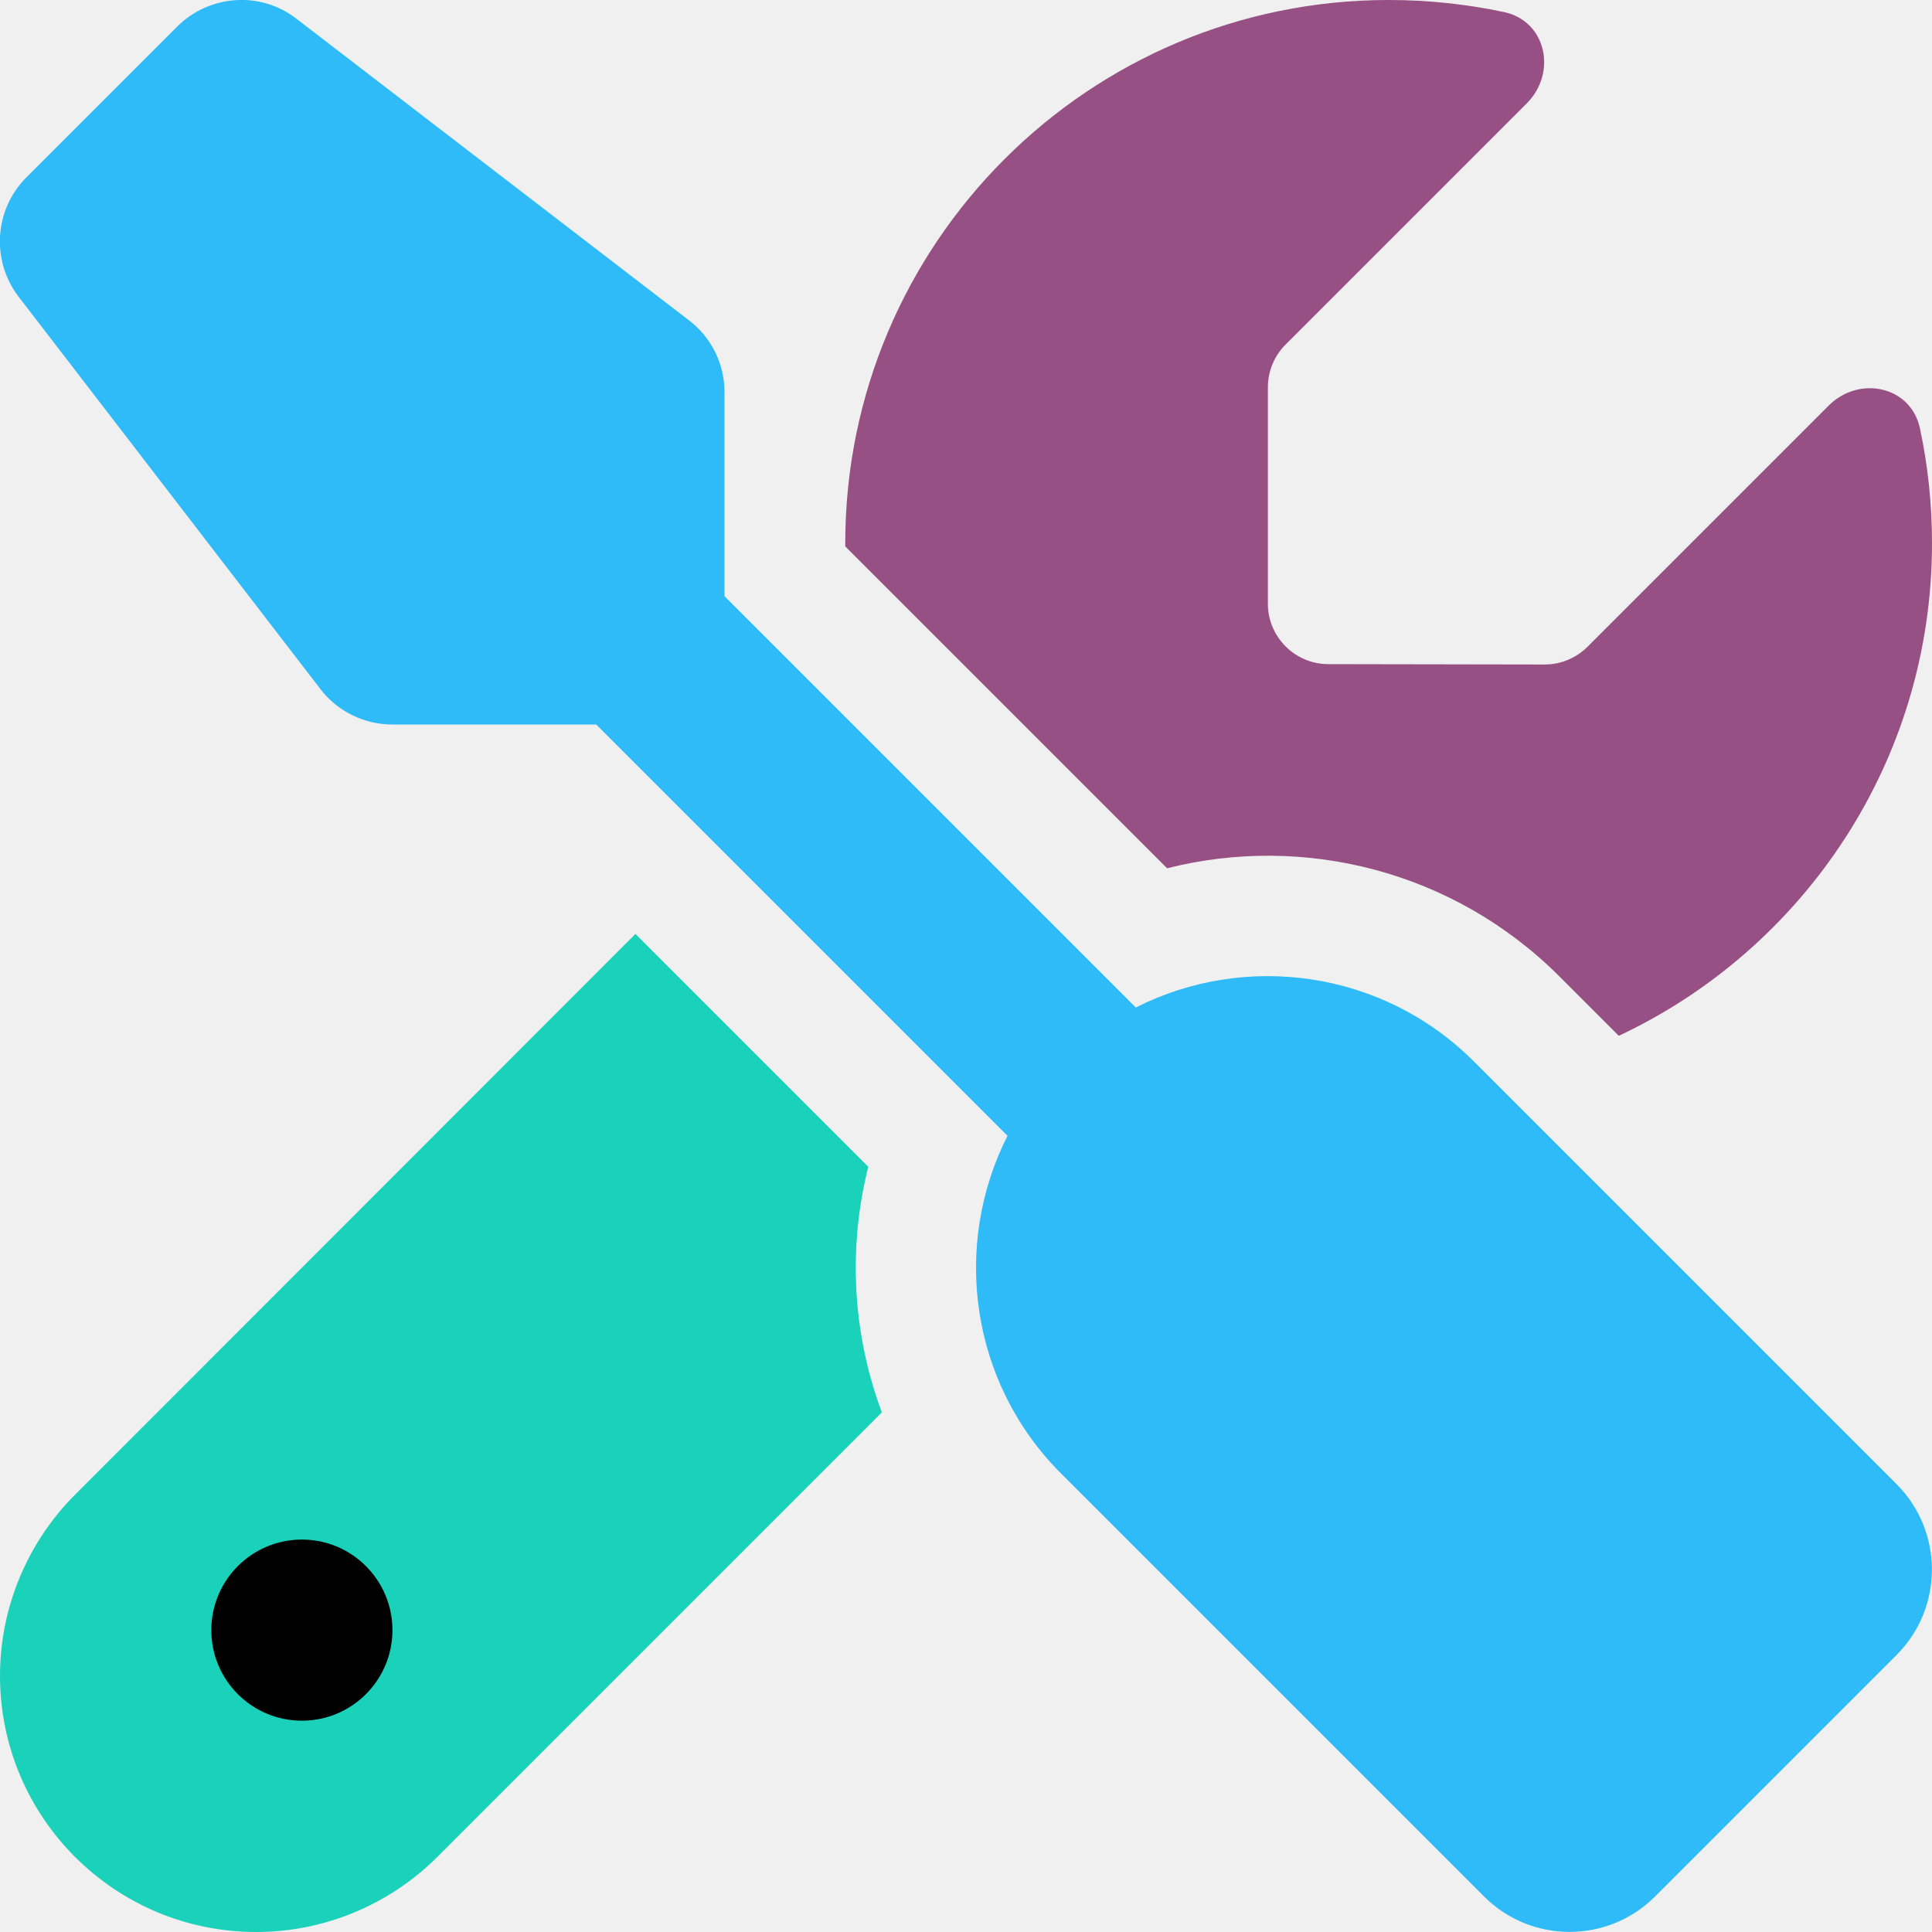
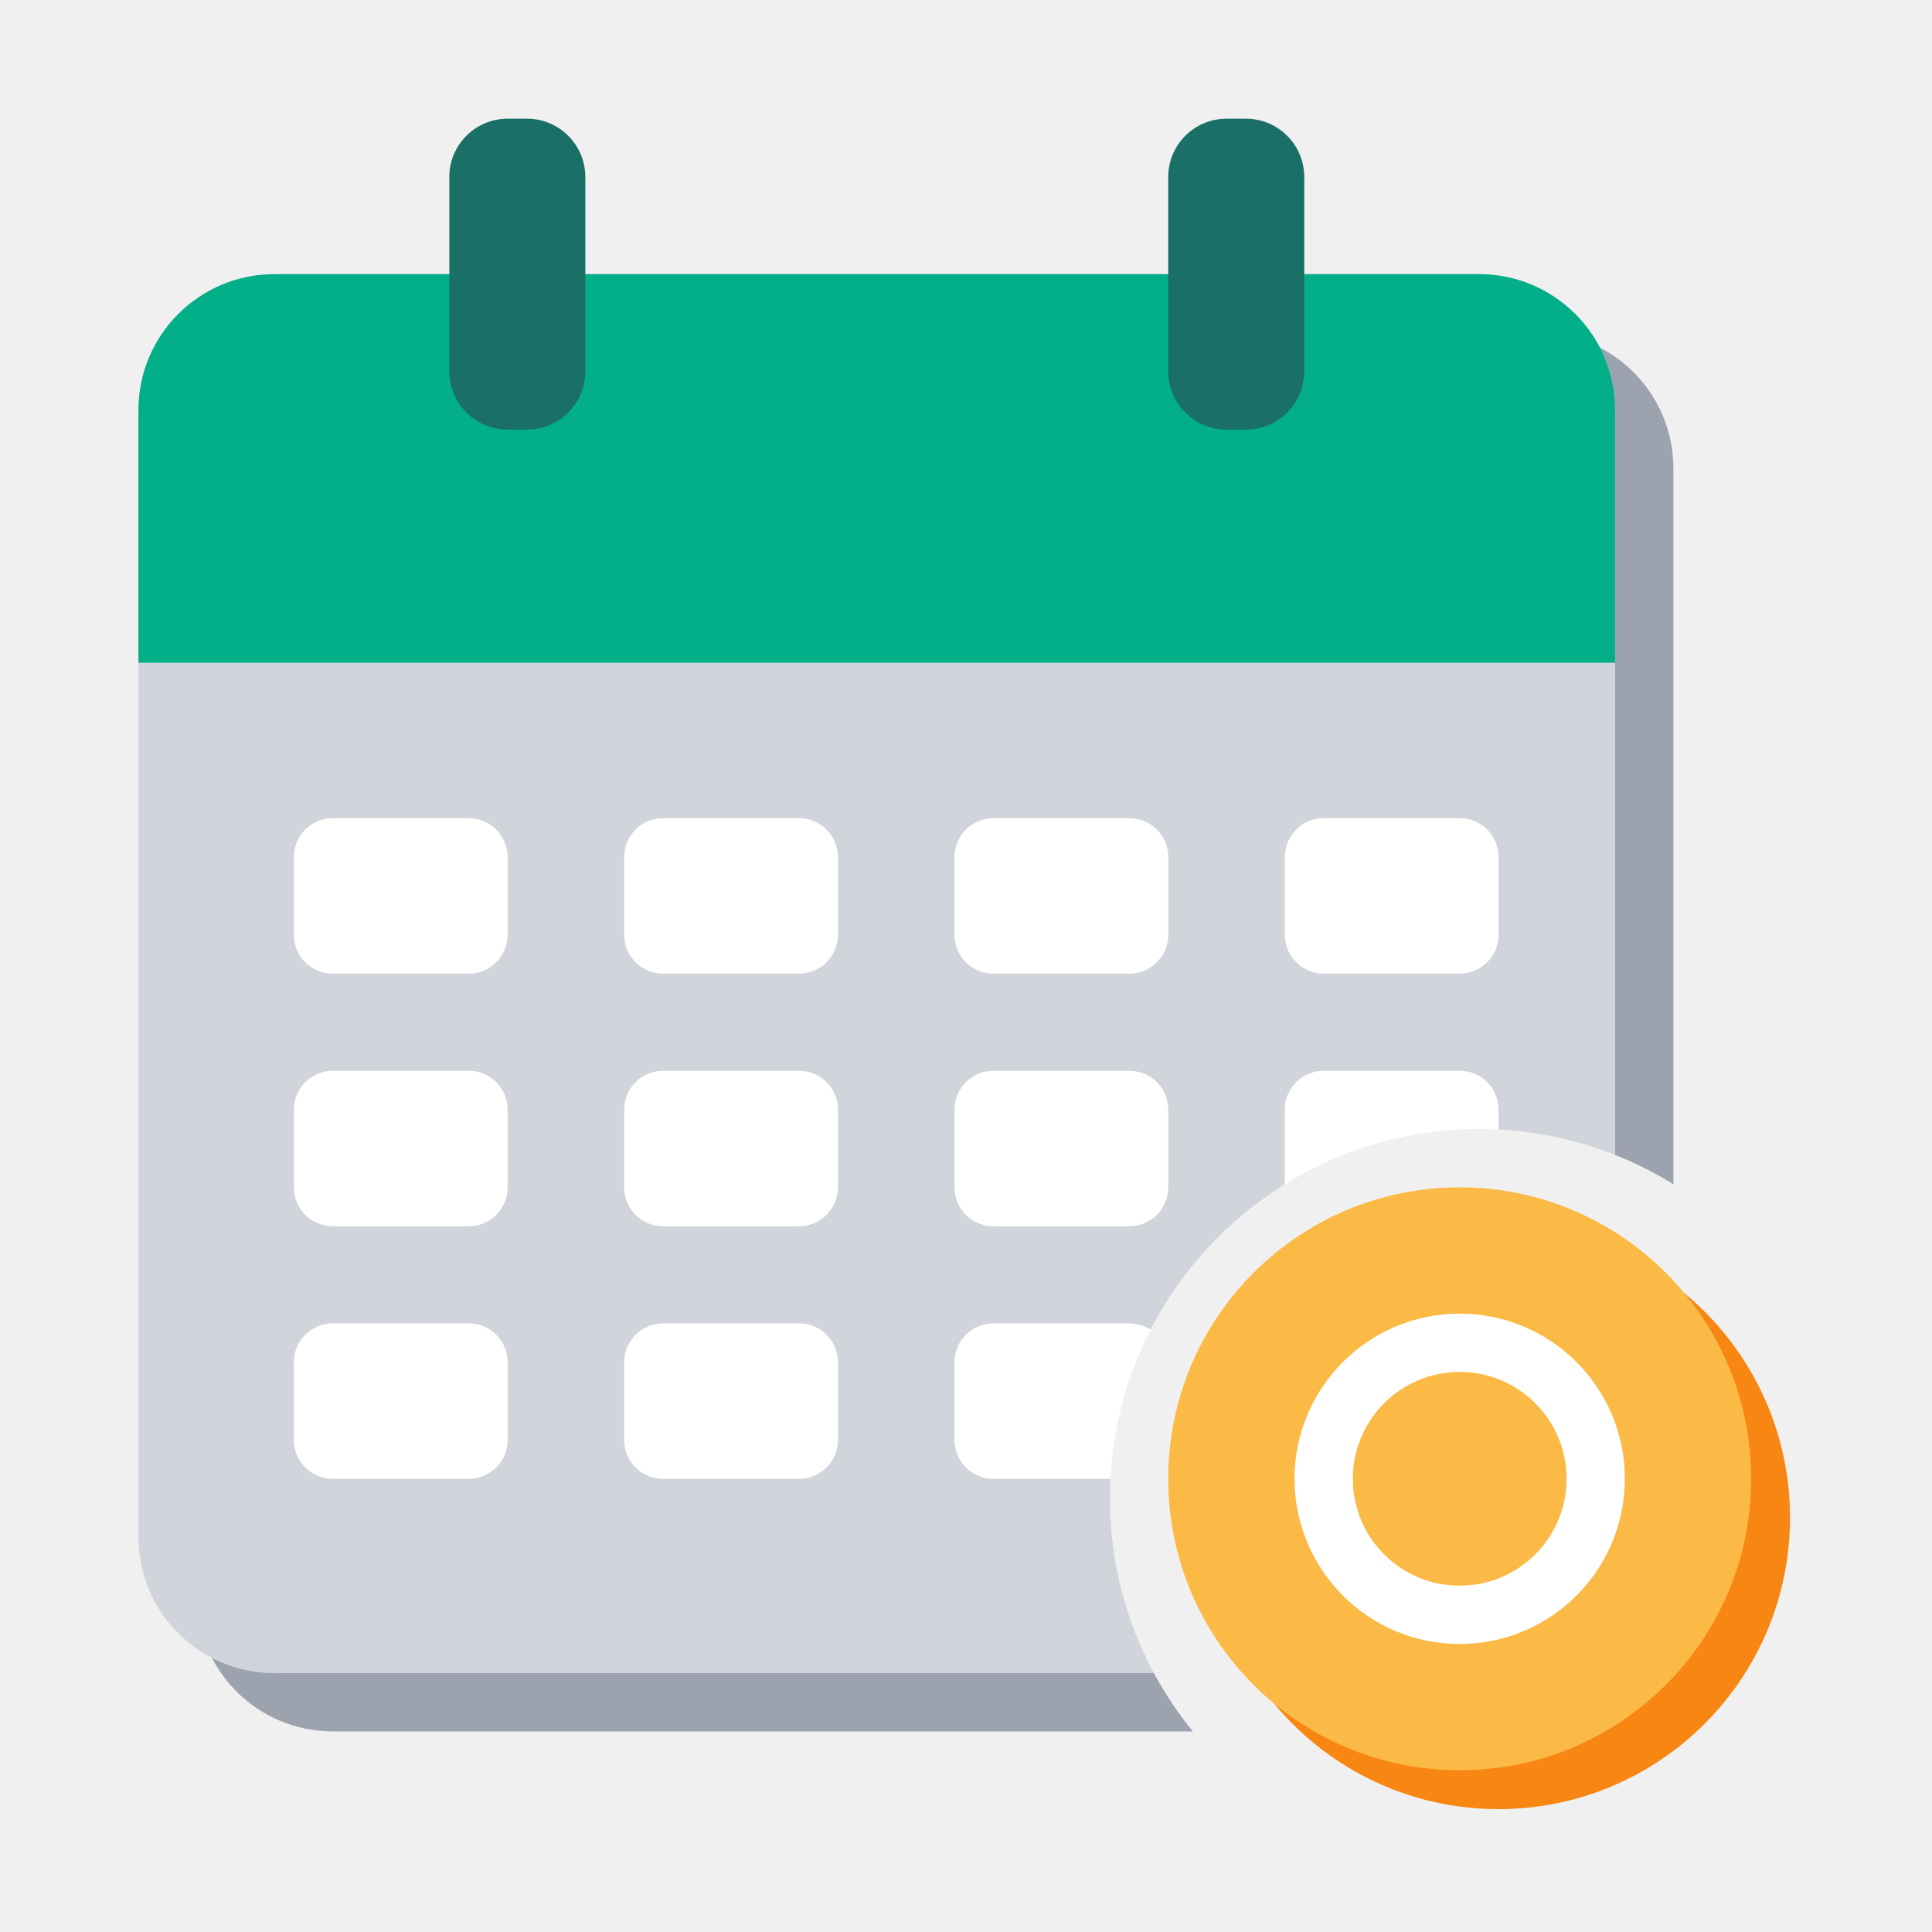
- <svg xmlns="http://www.w3.org/2000/svg" width="255" height="255" viewBox="0 0 512 512">
-   <path fill="#2ebbf8" d="M78.6 5C69.1-2.4 55.6-1.5 47 7L7 47c-8.5 8.5-9.4 22-2.1 31.6l80 104c4.5 5.9 11.6 9.4 19 9.4l54.1 0 109 109c-14.7 29-10 65.4 14.3 89.6l112 112c12.5 12.5 32.8 12.5 45.3 0l64-64c12.5-12.5 12.5-32.8 0-45.3l-112-112c-24.2-24.2-60.6-29-89.6-14.3l-109-109 0-54.1c0-7.5-3.5-14.5-9.4-19L78.6 5z" />
-   <path fill="#1ad1ba" d="M19.9 396.1C7.2 408.8 0 426.1 0 444.1C0 481.6 30.4 512 67.9 512c18 0 35.3-7.2 48-19.9L233.7 374.3c-7.8-20.9-9-43.6-3.6-65.1l-61.7-61.7L19.9 396.1z" />
-   <path fill="#975083" d="M512 144c0-10.5-1.1-20.7-3.2-30.5c-2.4-11.2-16.1-14.1-24.2-6l-63.9 63.9c-3 3-7.1 4.7-11.3 4.7L352 176c-8.8 0-16-7.2-16-16l0-57.4c0-4.2 1.7-8.3 4.7-11.3l63.9-63.9c8.1-8.1 5.2-21.8-6-24.2C388.7 1.1 378.5 0 368 0C288.5 0 224 64.5 224 144l0 .8 85.3 85.3c36-9.1 75.8 .5 104 28.7L429 274.5c49-23 83-72.8 83-130.5z" />
-   <path d="M56 432a24 24 0 1 1 48 0 24 24 0 1 1 -48 0z" />
+ <svg xmlns="http://www.w3.org/2000/svg" width="256" height="256" viewBox="0 0 100 100">
+   <g transform="translate(-0.88,0.11) scale(1.0057)">
+     <defs>
+       <mask id="cut" maskUnits="userSpaceOnUse" x="-20" y="-20" width="140" height="140">
+         <rect x="-20" y="-20" width="140" height="140" fill="#fff" />
+         <circle cx="77" cy="77" r="19" fill="#000" />
+       </mask>
+     </defs>
+     <g mask="url(#cut)">
+       <g transform="translate(3,3)" fill="#9CA3AF">
+         <rect x="8" y="14" width="76" height="72" rx="7" />
+       </g>
+       <g fill="#D1D5DB">
+         <rect x="8" y="14" width="76" height="72" rx="7" />
+       </g>
+       <path d="M8,21 a7,7 0 0 1 7,-7 h62 a7,7 0 0 1 7,7 v13 h-76z" fill="#03AF89" />
+       <g fill="#1A6F66">
+         <rect x="24" y="6" width="7" height="16" rx="3" />
+         <rect x="61" y="6" width="7" height="16" rx="3" />
+       </g>
+       <rect x="16" y="42" width="11" height="8" rx="2" fill="#FFFFFF" />
+       <rect x="33" y="42" width="11" height="8" rx="2" fill="#FFFFFF" />
+       <rect x="50" y="42" width="11" height="8" rx="2" fill="#FFFFFF" />
+       <rect x="67" y="42" width="11" height="8" rx="2" fill="#FFFFFF" />
+       <rect x="16" y="55" width="11" height="8" rx="2" fill="#FFFFFF" />
+       <rect x="33" y="55" width="11" height="8" rx="2" fill="#FFFFFF" />
+       <rect x="50" y="55" width="11" height="8" rx="2" fill="#FFFFFF" />
+       <rect x="67" y="55" width="11" height="8" rx="2" fill="#FFFFFF" />
+       <rect x="16" y="68" width="11" height="8" rx="2" fill="#FFFFFF" />
+       <rect x="33" y="68" width="11" height="8" rx="2" fill="#FFFFFF" />
+       <rect x="50" y="68" width="11" height="8" rx="2" fill="#FFFFFF" />
+       <rect x="67" y="68" width="11" height="8" rx="2" fill="#FFFFFF" />
+     </g>
+     <circle cx="78" cy="78" r="15" fill="#F78613" />
+     <circle cx="76" cy="76" r="15" fill="#FBB945" />
+     <circle cx="76" cy="76" r="7" fill="none" stroke="#FFFFFF" stroke-width="3" stroke-linecap="round" stroke-linejoin="round" />
+   </g>
</svg>
